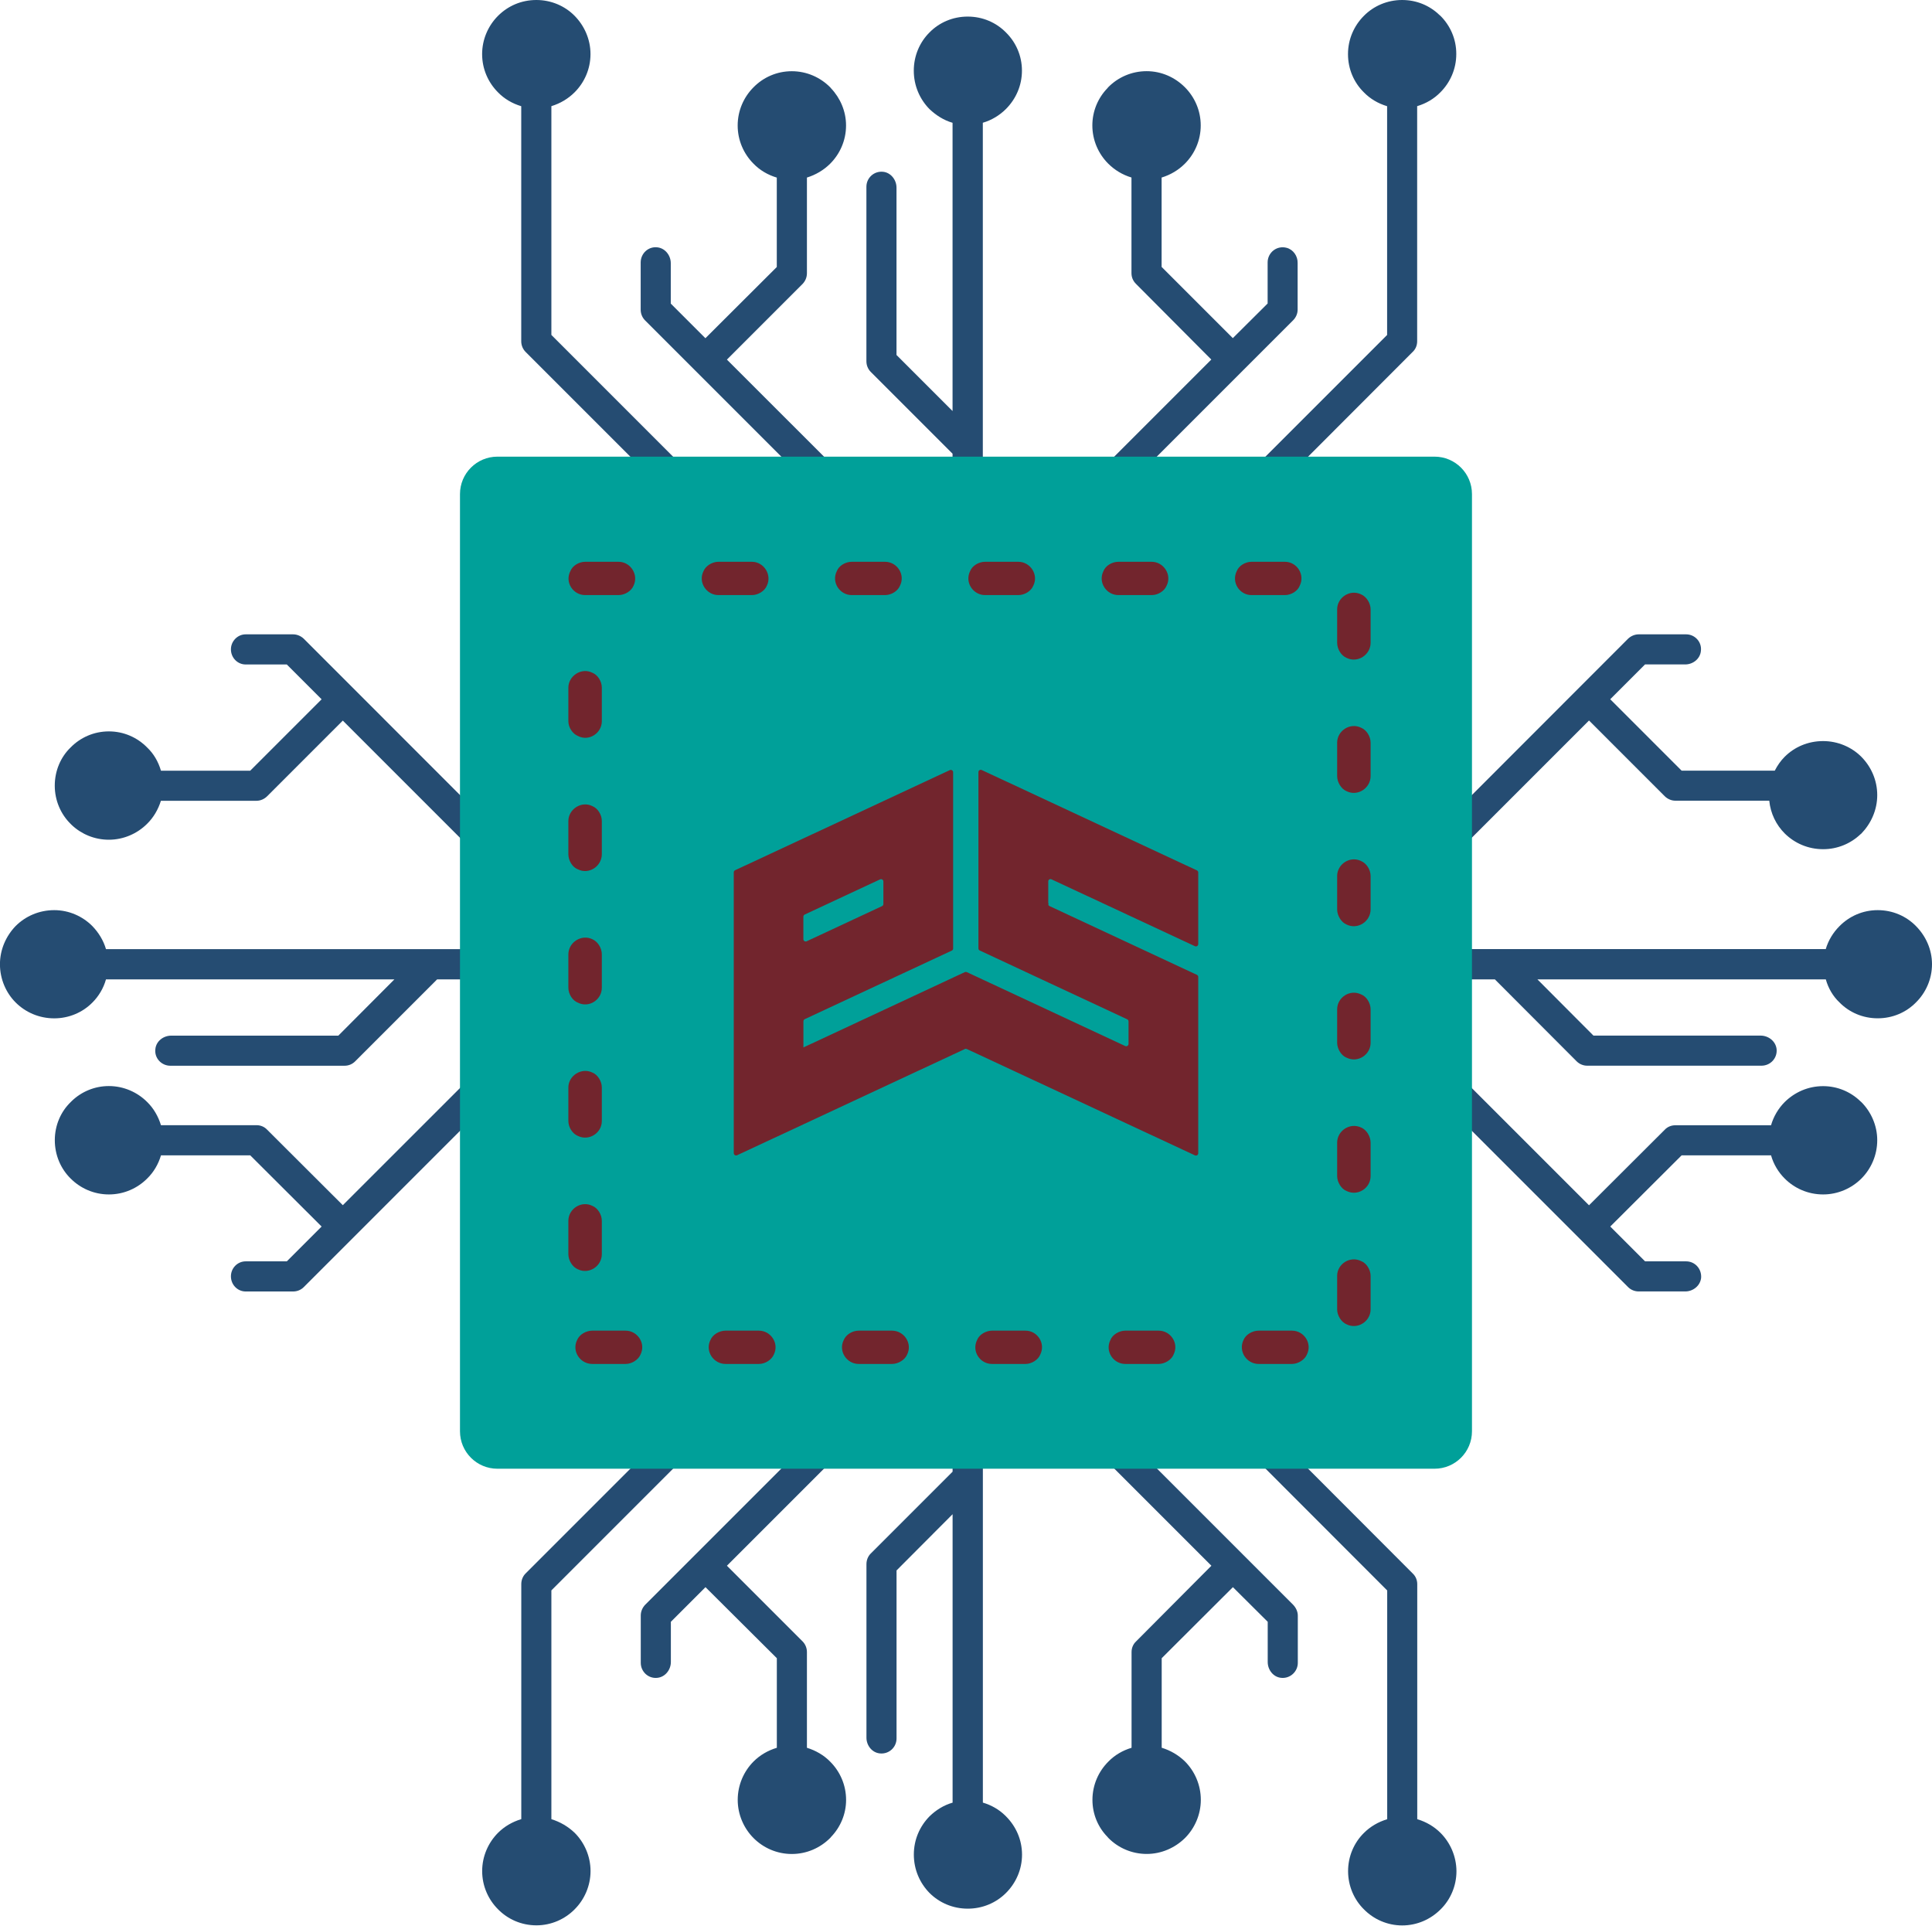
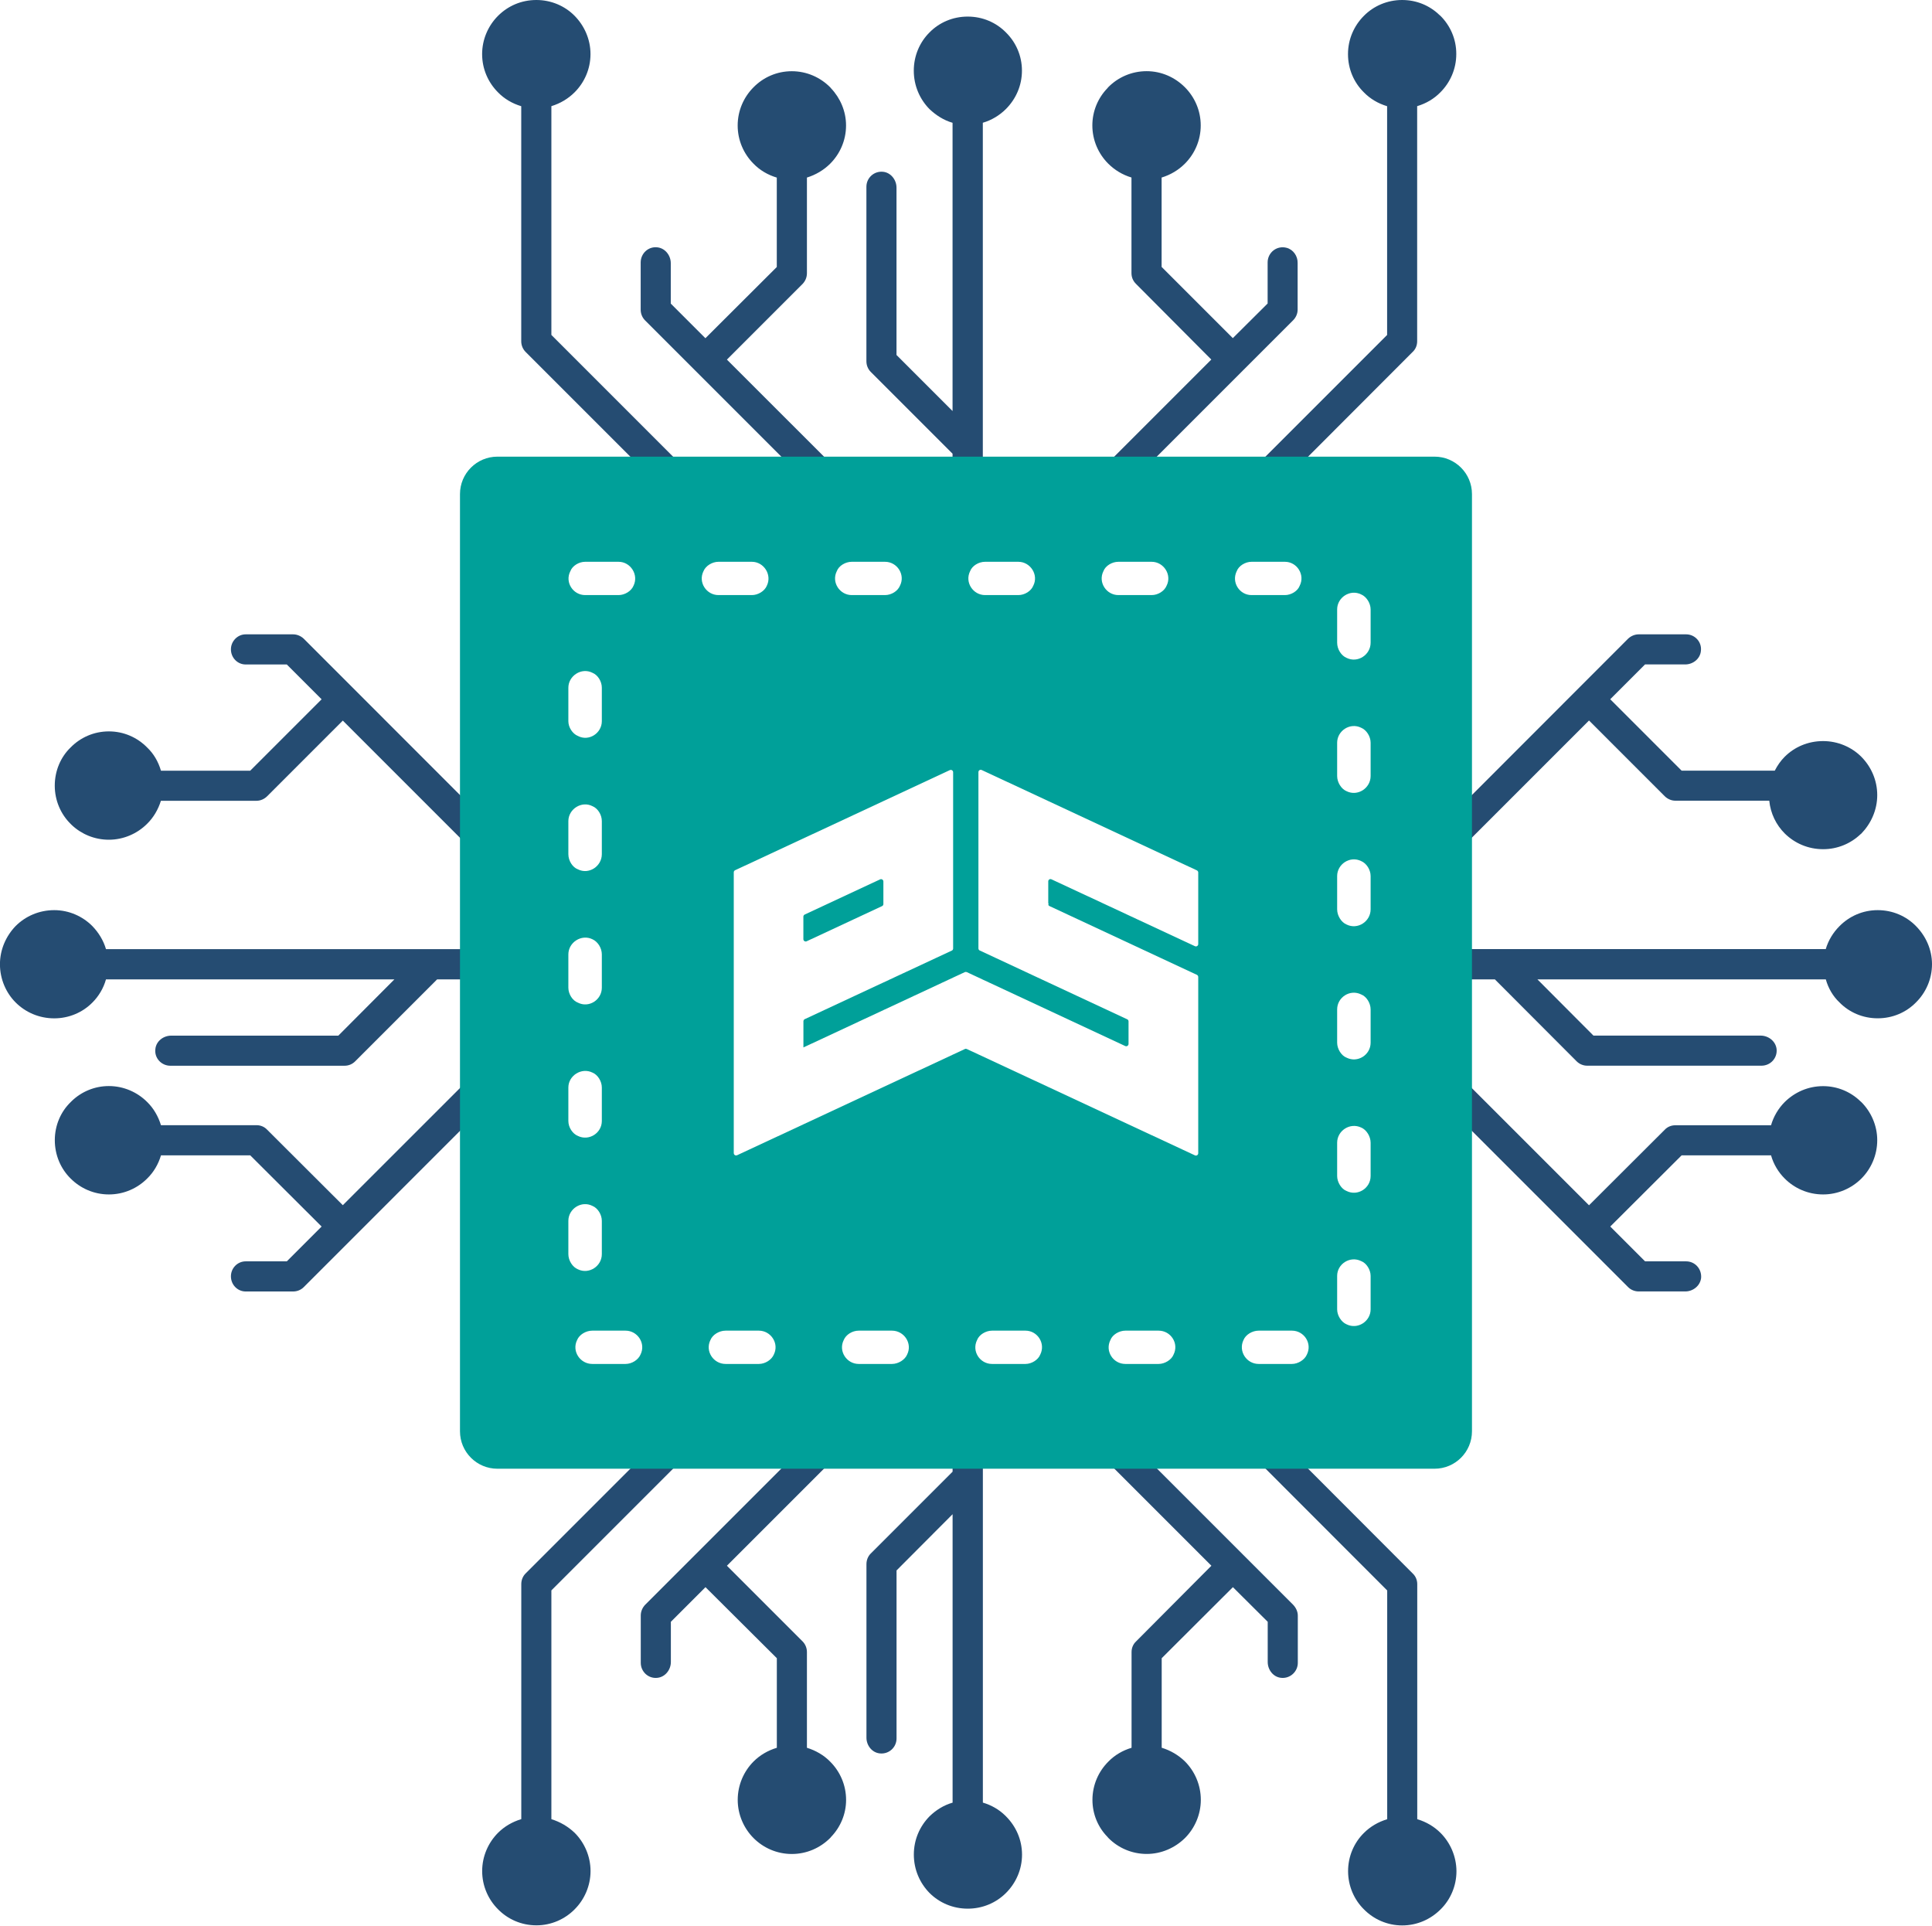
<svg xmlns="http://www.w3.org/2000/svg" version="1.1" id="logo" x="0px" y="0px" viewBox="0 0 434.63 433.09" style="enable-background:new 0 0 434.63 433.09;" xml:space="preserve">
  <style type="text/css">
	.st0{fill-rule:evenodd;clip-rule:evenodd;fill:#254C72;}
	.st1{fill-rule:evenodd;clip-rule:evenodd;fill:#00A099;}
- 	.st2{fill:#72252d;}
- 	.st3{fill-rule:evenodd;clip-rule:evenodd;fill:#72252d;}
+ 	.st2{fill:#ffff;}
+ 	.st3{fill-rule:evenodd;clip-rule:evenodd;fill:#ffff;}
	.st4{fill:#254C72;}
	.st5{fill:#00A099;}
</style>
  <g>
    <g>
      <g>
        <g>
          <path class="st0" d="M68.32,143.66c-0.61-0.57-1.46-0.97-2.39-0.97H55.27c-1.82,0-3.32,1.54-3.32,3.37      c0,1.91,1.5,3.41,3.32,3.41h9.25l7.83,7.83l-16.06,16.06H36.21c-0.61-2.07-1.66-3.85-3.12-5.23c-2.19-2.23-5.23-3.61-8.6-3.61      c-3.37,0-6.41,1.38-8.6,3.61c-2.23,2.15-3.57,5.23-3.57,8.6c0,3.32,1.34,6.41,3.57,8.6l0.24,0.24c2.19,2.07,5.15,3.32,8.35,3.32      c3.32,0,6.41-1.38,8.6-3.57c1.46-1.42,2.51-3.24,3.12-5.19H57.7c0.93,0,1.78-0.41,2.39-1.01l17.03-17.03l33.45,33.45      c0.65,0.69,1.54,1.01,2.39,1.01h1.38v-6.85L68.32,143.66z M23.84,213.49c-0.57-1.95-1.66-3.73-3.08-5.19      c-2.19-2.19-5.23-3.57-8.56-3.57c-3.37,0-6.45,1.34-8.68,3.57c-2.15,2.23-3.53,5.27-3.53,8.6c0,3.37,1.38,6.45,3.53,8.6      c2.23,2.23,5.31,3.57,8.68,3.57c3.32,0,6.41-1.34,8.6-3.57c1.38-1.38,2.47-3.16,3.04-5.19h64.88l-12.61,12.65H38.52      c-1.78,0-3.41,1.26-3.57,3.04c-0.24,2.03,1.38,3.73,3.37,3.73h39.17c0.97,0,1.78-0.37,2.39-0.97l18.45-18.45h16.02v-6.81H23.84z       M112.97,236.68c-0.85,0-1.74,0.32-2.39,0.97L77.12,271.1l-17.03-16.99c-0.61-0.65-1.46-1.01-2.39-1.01H36.21      c-0.61-1.99-1.66-3.81-3.12-5.23c-2.19-2.19-5.27-3.57-8.6-3.57c-3.2,0-6.16,1.26-8.35,3.37l-0.24,0.24      c-2.23,2.15-3.57,5.23-3.57,8.56c0,3.37,1.34,6.45,3.57,8.64c2.19,2.19,5.23,3.57,8.6,3.57c3.37,0,6.41-1.38,8.6-3.57      c1.46-1.42,2.51-3.2,3.12-5.23h20.07l16.06,16.02l-7.83,7.83h-9.25c-1.82,0-3.32,1.5-3.32,3.37c0,1.91,1.5,3.41,3.32,3.41h10.66      c0.93,0,1.78-0.36,2.39-0.97l46.02-46.02v-6.81H112.97z M124.04,75.34V23.88c1.99-0.61,3.77-1.66,5.23-3.12      c2.19-2.19,3.57-5.23,3.57-8.6c0-3.37-1.42-6.41-3.57-8.6C127.08,1.34,124,0,120.67,0c-3.41,0-6.41,1.34-8.64,3.57      c-2.19,2.19-3.57,5.27-3.57,8.6c0,3.37,1.38,6.41,3.57,8.6c1.42,1.46,3.2,2.51,5.23,3.12v52.87c0,0.93,0.37,1.78,0.97,2.39      l34.43,34.43h9.61L124.04,75.34z M124.04,409.21v-51.46l38.24-38.24h-9.61l-34.43,34.43c-0.61,0.61-0.97,1.46-0.97,2.39v52.87      c-2.03,0.61-3.81,1.66-5.23,3.08c-2.19,2.19-3.57,5.27-3.57,8.6c0,3.37,1.38,6.41,3.57,8.6c2.19,2.23,5.23,3.61,8.64,3.61      c3.32,0,6.41-1.38,8.6-3.61c2.15-2.15,3.57-5.23,3.57-8.6c0-3.32-1.38-6.41-3.57-8.6C127.81,410.87,126.02,409.82,124.04,409.21      z M181.53,393.15v-21.53c0-0.93-0.37-1.78-0.97-2.39l-17.03-17.03l32.68-32.68h-9.61L145.12,361c-0.61,0.65-0.97,1.5-0.97,2.39      v10.66c0,1.95,1.66,3.57,3.69,3.37c1.78-0.16,3.08-1.78,3.08-3.57v-9.04l7.79-7.79L174.76,373v20.15      c-2.03,0.61-3.81,1.66-5.23,3.08c-2.19,2.19-3.57,5.27-3.57,8.64c0,3.32,1.38,6.41,3.57,8.6c2.19,2.19,5.23,3.57,8.6,3.57      c3.37,0,6.41-1.38,8.64-3.61l0.2-0.24c2.07-2.15,3.37-5.11,3.37-8.31c0-3.37-1.38-6.41-3.57-8.6      C185.35,394.82,183.52,393.76,181.53,393.15z M163.53,80.89l17.03-17.03c0.61-0.65,0.97-1.46,0.97-2.43V39.94      c1.99-0.61,3.81-1.7,5.23-3.12c2.19-2.19,3.57-5.23,3.57-8.6c0-3.2-1.3-6.16-3.37-8.35l-0.2-0.24      c-2.23-2.23-5.27-3.61-8.64-3.61c-3.37,0-6.41,1.38-8.6,3.61c-2.19,2.19-3.57,5.23-3.57,8.6s1.38,6.41,3.57,8.6      c1.42,1.46,3.2,2.51,5.23,3.12v20.11l-16.06,16.02l-7.79-7.79V59.2c0-1.78-1.3-3.41-3.08-3.57c-2.03-0.2-3.69,1.42-3.69,3.41      v10.62c0,0.93,0.37,1.78,0.97,2.39l41.52,41.52h9.61L163.53,80.89z M226.3,408.56l-0.2-0.2c-1.38-1.34-3.08-2.31-4.99-2.88      v-85.96h-6.81v11.52l-18.41,18.41c-0.61,0.61-0.97,1.46-0.97,2.39v39.05c0,1.74,1.26,3.37,3.04,3.53      c2.03,0.2,3.73-1.38,3.73-3.37v-37.79l12.61-12.65v64.88c-1.99,0.57-3.73,1.66-5.19,3.08c-2.19,2.23-3.53,5.23-3.53,8.6      c0,3.37,1.34,6.41,3.53,8.64c2.19,2.19,5.23,3.53,8.6,3.53s6.41-1.34,8.6-3.53c2.23-2.23,3.61-5.27,3.61-8.64      C229.91,413.79,228.53,410.79,226.3,408.56z M226.3,7.3c-2.19-2.23-5.23-3.57-8.6-3.57s-6.41,1.34-8.6,3.57      c-2.19,2.19-3.53,5.23-3.53,8.6s1.34,6.41,3.53,8.64c1.46,1.38,3.2,2.51,5.19,3.08v64.84l-12.61-12.61V42.21      c0-1.78-1.3-3.41-3.04-3.57c-2.03-0.2-3.73,1.38-3.73,3.37v39.25c0,0.93,0.37,1.78,0.97,2.39l18.41,18.41v11.52h6.81V27.61      c1.99-0.57,3.81-1.7,5.19-3.08c2.23-2.23,3.61-5.27,3.61-8.64S228.53,9.49,226.3,7.3z M289.47,55.75      c-2.27-0.61-4.3,1.09-4.3,3.28v9.24l-7.83,7.79l-16.02-16.02V39.94c1.99-0.61,3.77-1.66,5.23-3.12c2.19-2.19,3.57-5.23,3.57-8.6      s-1.38-6.41-3.57-8.6c-2.23-2.23-5.27-3.61-8.6-3.61c-3.37,0-6.45,1.38-8.64,3.61l-0.2,0.24c-2.11,2.19-3.37,5.15-3.37,8.35      c0,3.37,1.38,6.41,3.57,8.6c1.42,1.42,3.2,2.51,5.23,3.12v21.49c0,0.97,0.36,1.78,1.01,2.43l16.95,17.03l-32.68,32.68h9.57      l41.52-41.52c0.61-0.61,1.01-1.46,1.01-2.39v-10.5C291.95,57.62,290.97,56.16,289.47,55.75z M290.93,361l-41.48-41.48h-9.61      l32.68,32.68l-16.95,17.03c-0.65,0.61-1.01,1.46-1.01,2.39v21.53c-2.03,0.61-3.81,1.66-5.23,3.12c-2.19,2.19-3.57,5.23-3.57,8.6      c0,3.2,1.26,6.16,3.37,8.31l0.2,0.24c2.19,2.23,5.27,3.61,8.64,3.61c3.32,0,6.37-1.38,8.6-3.57c2.19-2.19,3.57-5.27,3.57-8.6      c0-3.37-1.38-6.45-3.57-8.64c-1.46-1.42-3.24-2.47-5.23-3.08V373l16.02-15.98l7.83,7.79v9.04c0,1.78,1.26,3.41,3.04,3.57      c2.03,0.2,3.73-1.42,3.73-3.37v-10.66C291.95,362.5,291.54,361.65,290.93,361z M324.06,412.29c-1.42-1.42-3.2-2.47-5.23-3.08      v-52.87c0-0.93-0.37-1.78-1.01-2.39l-34.38-34.43h-9.57l38.2,38.24v51.46c-2.03,0.61-3.81,1.66-5.23,3.08      c-2.23,2.19-3.57,5.27-3.57,8.6c0,3.37,1.38,6.45,3.57,8.6c2.19,2.23,5.27,3.61,8.6,3.61c3.37,0,6.41-1.38,8.64-3.61      c2.19-2.15,3.57-5.23,3.57-8.6C327.63,417.56,326.25,414.48,324.06,412.29z M324.06,3.57l-0.24-0.2      C321.63,1.26,318.71,0,315.42,0c-3.32,0-6.41,1.34-8.6,3.57c-2.19,2.19-3.57,5.23-3.57,8.6c0,3.37,1.34,6.41,3.57,8.6      c1.42,1.46,3.2,2.51,5.23,3.12v51.46l-38.24,38.24h9.61l34.38-34.43c0.65-0.61,1.01-1.46,1.01-2.39V23.88      c2.03-0.61,3.81-1.66,5.23-3.12c2.19-2.19,3.57-5.23,3.57-8.6C327.63,8.8,326.25,5.76,324.06,3.57z" />
          <path class="st0" d="M418.74,247.91c2.15,2.15,3.57,5.23,3.57,8.56c0,3.37-1.38,6.45-3.57,8.64c-2.19,2.19-5.27,3.57-8.6,3.57      c-3.41,0-6.45-1.38-8.64-3.57c-1.42-1.42-2.51-3.2-3.08-5.23h-20.11l-16.06,16.02l7.83,7.83h9.24c1.99,0,3.53,1.7,3.37,3.73      c-0.2,1.74-1.78,3.04-3.57,3.04h-10.46c-0.93,0-1.78-0.36-2.39-0.97l-46.02-46.02v-6.81h1.38c0.85,0,1.74,0.32,2.39,0.97      l33.45,33.45l17.03-16.99c0.61-0.65,1.46-1.01,2.39-1.01h21.53c0.57-1.99,1.66-3.81,3.08-5.23c2.23-2.19,5.23-3.57,8.64-3.57      c3.2,0,6.16,1.26,8.35,3.37L418.74,247.91z" />
          <path class="st0" d="M422.31,178.86c0,3.37-1.42,6.41-3.57,8.64l-0.24,0.2c-2.19,2.07-5.15,3.32-8.35,3.32      c-3.41,0-6.41-1.34-8.64-3.53c-1.95-1.95-3.2-4.5-3.49-7.38h-21.13c-0.93,0-1.78-0.41-2.39-1.01l-17.03-17.03l-33.45,33.45      c-0.65,0.69-1.54,1.01-2.39,1.01h-1.38v-6.81l46.02-46.06c0.61-0.57,1.46-0.97,2.39-0.97h10.66c1.99,0,3.57,1.74,3.32,3.73      c-0.16,1.78-1.78,3.04-3.53,3.04h-9.04l-7.83,7.83l16.06,16.06h20.96c0.61-1.18,1.34-2.23,2.23-3.12      c2.19-2.19,5.23-3.53,8.64-3.53c3.32,0,6.41,1.34,8.6,3.53C420.93,172.45,422.31,175.49,422.31,178.86z" />
          <path class="st0" d="M434.63,216.89c0,3.37-1.42,6.45-3.61,8.6c-2.19,2.23-5.23,3.57-8.6,3.57c-3.37,0-6.41-1.34-8.6-3.57      c-1.46-1.38-2.51-3.16-3.08-5.19h-64.88l12.61,12.65h37.59c1.78,0,3.41,1.26,3.61,3.04c0.2,2.03-1.38,3.73-3.41,3.73h-39.21      c-0.89,0-1.74-0.37-2.35-0.97l-18.41-18.45h-16.06v-6.81h90.5c0.57-1.95,1.66-3.73,3.08-5.15c2.19-2.23,5.23-3.61,8.6-3.61      c3.37,0,6.41,1.34,8.6,3.57C433.22,210.53,434.63,213.57,434.63,216.89z" />
        </g>
      </g>
      <path class="st1" d="M322.71,330.38H111.9c-4.65,0-8.42-3.77-8.42-8.42V111.14c0-4.65,3.77-8.42,8.42-8.42h210.82    c4.65,0,8.42,3.77,8.42,8.42v210.82C331.14,326.61,327.37,330.38,322.71,330.38z" />
      <path class="st2" d="M269.25,195.78l-1.61-0.75l-6.63-3.09l-7.13-3.33l-11.41-5.32l-6.69-3.12l-0.04-0.02l-14.89-6.94    c-0.35-0.16-0.74,0.09-0.74,0.48v39.65c0,0.2,0.12,0.39,0.3,0.47l3.48,1.62l11.89,5.55l6.65,3.1l11.15,5.2    c0.18,0.08,0.3,0.27,0.3,0.47v5.07c0,0.38-0.4,0.64-0.74,0.48l-17.36-8.1l-0.02-0.01l-14.76-6.88v0l-0.89-0.42l-2.62-1.22    c-0.14-0.06-0.3-0.06-0.44,0l-0.77,0.36l-2.75,1.28l-31.67,14.78l-1.12,0.52v-5.88c0-0.2,0.12-0.39,0.3-0.48l17.7-8.25l15.44-7.2    c0.15-0.09,0.24-0.26,0.24-0.44v-39.65c0-0.38-0.4-0.64-0.74-0.48l-14.93,6.96l-18.01,8.4l-15.37,7.16    c-0.18,0.08-0.3,0.27-0.3,0.48v63.16c0,0.3,0.25,0.53,0.54,0.52h0.01c0.06,0,0.13-0.02,0.2-0.05l2.71-1.26l48.53-22.63    c0.14-0.07,0.29-0.07,0.44,0l2.62,1.22l15.67,7.3l18.1,8.44l14.93,6.96c0.34,0.16,0.74-0.09,0.74-0.48v-39.65    c0-0.2-0.12-0.39-0.3-0.48l-8.28-3.86l-7.09-3.31l-11.45-5.34l-6.35-2.96c-0.08-0.04-0.15-0.1-0.2-0.17    c-0.04-0.06-0.06-0.12-0.08-0.18l0.11-0.05c-0.06-0.09-0.1-0.19-0.1-0.3v-4.86c0-0.37,0.38-0.61,0.71-0.46l5.71,2.66l0,0    l0.24,0.11l6.63,3.09l4.78,2.23l13.75,6.41l1.18,0.55c0.34,0.16,0.74-0.09,0.74-0.48v-16.14    C269.55,196.05,269.42,195.86,269.25,195.78z M180.73,206.19c0-0.2,0.12-0.38,0.3-0.47l16.96-7.91c0.35-0.16,0.74,0.09,0.74,0.48    v5.06c0,0.19-0.1,0.37-0.27,0.46l0,0l-17.03,7.94c-0.33,0.12-0.7-0.12-0.7-0.49V206.19z" />
      <g>
        <path class="st3" d="M127.86,154.7c0-2.69,2.96-4.62,5.42-3.36c1.21,0.49,2.11,1.93,2.11,3.36v7.53c0,2.69-2.91,4.62-5.38,3.32     c-1.21-0.49-2.15-1.93-2.15-3.32V154.7z" />
        <path class="st3" d="M127.86,184.7c0-2.69,2.96-4.62,5.42-3.36c1.21,0.49,2.11,1.93,2.11,3.36v7.44c0,2.73-2.91,4.66-5.38,3.41     c-1.21-0.45-2.15-1.93-2.15-3.41V184.7z" />
        <path class="st3" d="M127.86,214.69c0-2.73,2.96-4.62,5.42-3.41c1.21,0.54,2.11,1.97,2.11,3.41v7.49c0,2.73-2.91,4.62-5.38,3.36     c-1.21-0.45-2.15-1.93-2.15-3.36V214.69z" />
        <path class="st3" d="M127.86,244.63c0-2.69,2.96-4.57,5.42-3.36c1.21,0.49,2.11,1.97,2.11,3.36v7.53c0,2.73-2.91,4.57-5.38,3.36     c-1.21-0.49-2.15-1.93-2.15-3.36V244.63z" />
        <path class="st3" d="M127.86,274.62c0-2.73,2.96-4.62,5.42-3.36c1.21,0.49,2.11,1.97,2.11,3.36v7.49c0,2.73-2.91,4.62-5.38,3.41     c-1.21-0.49-2.15-1.97-2.15-3.41V274.62z" />
        <path class="st3" d="M142.52,131.75c-0.49,1.21-1.97,2.11-3.36,2.11h-7.53c-2.69,0-4.62-2.87-3.32-5.38     c0.45-1.21,1.93-2.11,3.32-2.11h7.53C141.85,126.37,143.73,129.29,142.52,131.75z" />
        <path class="st3" d="M140.73,299.32c2.69,0,4.62,2.87,3.36,5.38c-0.49,1.17-1.93,2.11-3.36,2.11h-7.49     c-2.73,0-4.66-2.87-3.41-5.38c0.49-1.21,1.97-2.11,3.41-2.11H140.73z" />
        <path class="st3" d="M172.51,131.75c-0.49,1.21-1.97,2.11-3.36,2.11h-7.53c-2.69,0-4.62-2.87-3.36-5.38     c0.49-1.21,1.97-2.11,3.36-2.11h7.53C171.84,126.37,173.72,129.29,172.51,131.75z" />
        <path class="st3" d="M170.72,299.32c2.69,0,4.62,2.87,3.36,5.38c-0.49,1.17-1.93,2.11-3.36,2.11h-7.49     c-2.73,0-4.66-2.87-3.41-5.38c0.49-1.21,1.97-2.11,3.41-2.11H170.72z" />
        <path class="st3" d="M191.61,133.86c-2.69,0-4.62-2.87-3.36-5.38c0.45-1.21,1.93-2.11,3.36-2.11h7.49c2.73,0,4.62,2.91,3.36,5.38     c-0.49,1.21-1.93,2.11-3.36,2.11H191.61z" />
        <path class="st3" d="M200.66,306.81h-7.49c-2.69,0-4.62-2.87-3.36-5.38c0.49-1.21,1.93-2.11,3.36-2.11h7.49     c2.73,0,4.66,2.87,3.41,5.38C203.58,305.87,202.1,306.81,200.66,306.81z" />
        <path class="st3" d="M221.6,133.86c-2.69,0-4.62-2.87-3.36-5.38c0.45-1.21,1.93-2.11,3.36-2.11h7.49c2.69,0,4.62,2.91,3.36,5.38     c-0.49,1.21-1.93,2.11-3.36,2.11H221.6z" />
        <path class="st3" d="M223.17,306.81c-2.73,0-4.62-2.87-3.36-5.38c0.45-1.21,1.97-2.11,3.36-2.11h7.53c2.69,0,4.57,2.87,3.32,5.38     c-0.45,1.17-1.93,2.11-3.32,2.11H223.17z" />
        <path class="st3" d="M251.59,133.86c-2.69,0-4.62-2.87-3.36-5.38c0.45-1.21,1.93-2.11,3.36-2.11h7.49c2.69,0,4.62,2.91,3.36,5.38     c-0.49,1.21-1.93,2.11-3.36,2.11H251.59z" />
        <path class="st3" d="M253.16,306.81c-2.73,0-4.62-2.87-3.36-5.38c0.45-1.21,1.97-2.11,3.36-2.11h7.49c2.73,0,4.62,2.87,3.36,5.38     c-0.45,1.17-1.97,2.11-3.36,2.11H253.16z" />
        <path class="st3" d="M281.54,126.37h7.53c2.69,0,4.57,2.91,3.32,5.38c-0.45,1.21-1.93,2.11-3.32,2.11h-7.53     c-2.69,0-4.57-2.87-3.32-5.38C278.67,127.27,280.15,126.37,281.54,126.37z" />
        <path class="st3" d="M290.64,306.81h-7.49c-2.73,0-4.62-2.87-3.41-5.38c0.49-1.21,1.97-2.11,3.41-2.11h7.49     c2.73,0,4.62,2.87,3.36,5.38C293.51,305.87,292.03,306.81,290.64,306.81z" />
        <path class="st3" d="M308.34,144.57c0,2.73-2.91,4.66-5.42,3.41c-1.17-0.49-2.11-1.93-2.11-3.41v-7.49     c0-2.69,2.91-4.62,5.42-3.36c1.17,0.49,2.11,1.97,2.11,3.36V144.57z" />
        <path class="st3" d="M308.34,174.56c0,2.73-2.91,4.66-5.42,3.41c-1.17-0.49-2.11-1.97-2.11-3.41v-7.49     c0-2.69,2.91-4.62,5.42-3.36c1.17,0.49,2.11,1.93,2.11,3.36V174.56z" />
        <path class="st3" d="M308.34,204.55c0,2.73-2.91,4.66-5.42,3.41c-1.17-0.49-2.11-1.97-2.11-3.41v-7.49     c0-2.69,2.91-4.62,5.42-3.36c1.17,0.49,2.11,1.93,2.11,3.36V204.55z" />
        <path class="st3" d="M308.34,234.55c0,2.73-2.91,4.62-5.42,3.36c-1.17-0.45-2.11-1.97-2.11-3.36v-7.49     c0-2.73,2.91-4.62,5.42-3.36c1.17,0.45,2.11,1.93,2.11,3.36V234.55z" />
        <path class="st3" d="M308.34,264.54c0,2.73-2.91,4.62-5.42,3.36c-1.17-0.45-2.11-1.97-2.11-3.36v-7.49     c0-2.73,2.91-4.62,5.42-3.41c1.17,0.49,2.11,1.97,2.11,3.41V264.54z" />
        <path class="st3" d="M308.34,287v7.53c0,2.69-2.91,4.62-5.42,3.36c-1.17-0.49-2.11-1.97-2.11-3.36V287     c0-2.69,2.91-4.57,5.42-3.32C307.4,284.13,308.34,285.61,308.34,287z" />
      </g>
    </g>
  </g>
</svg>
